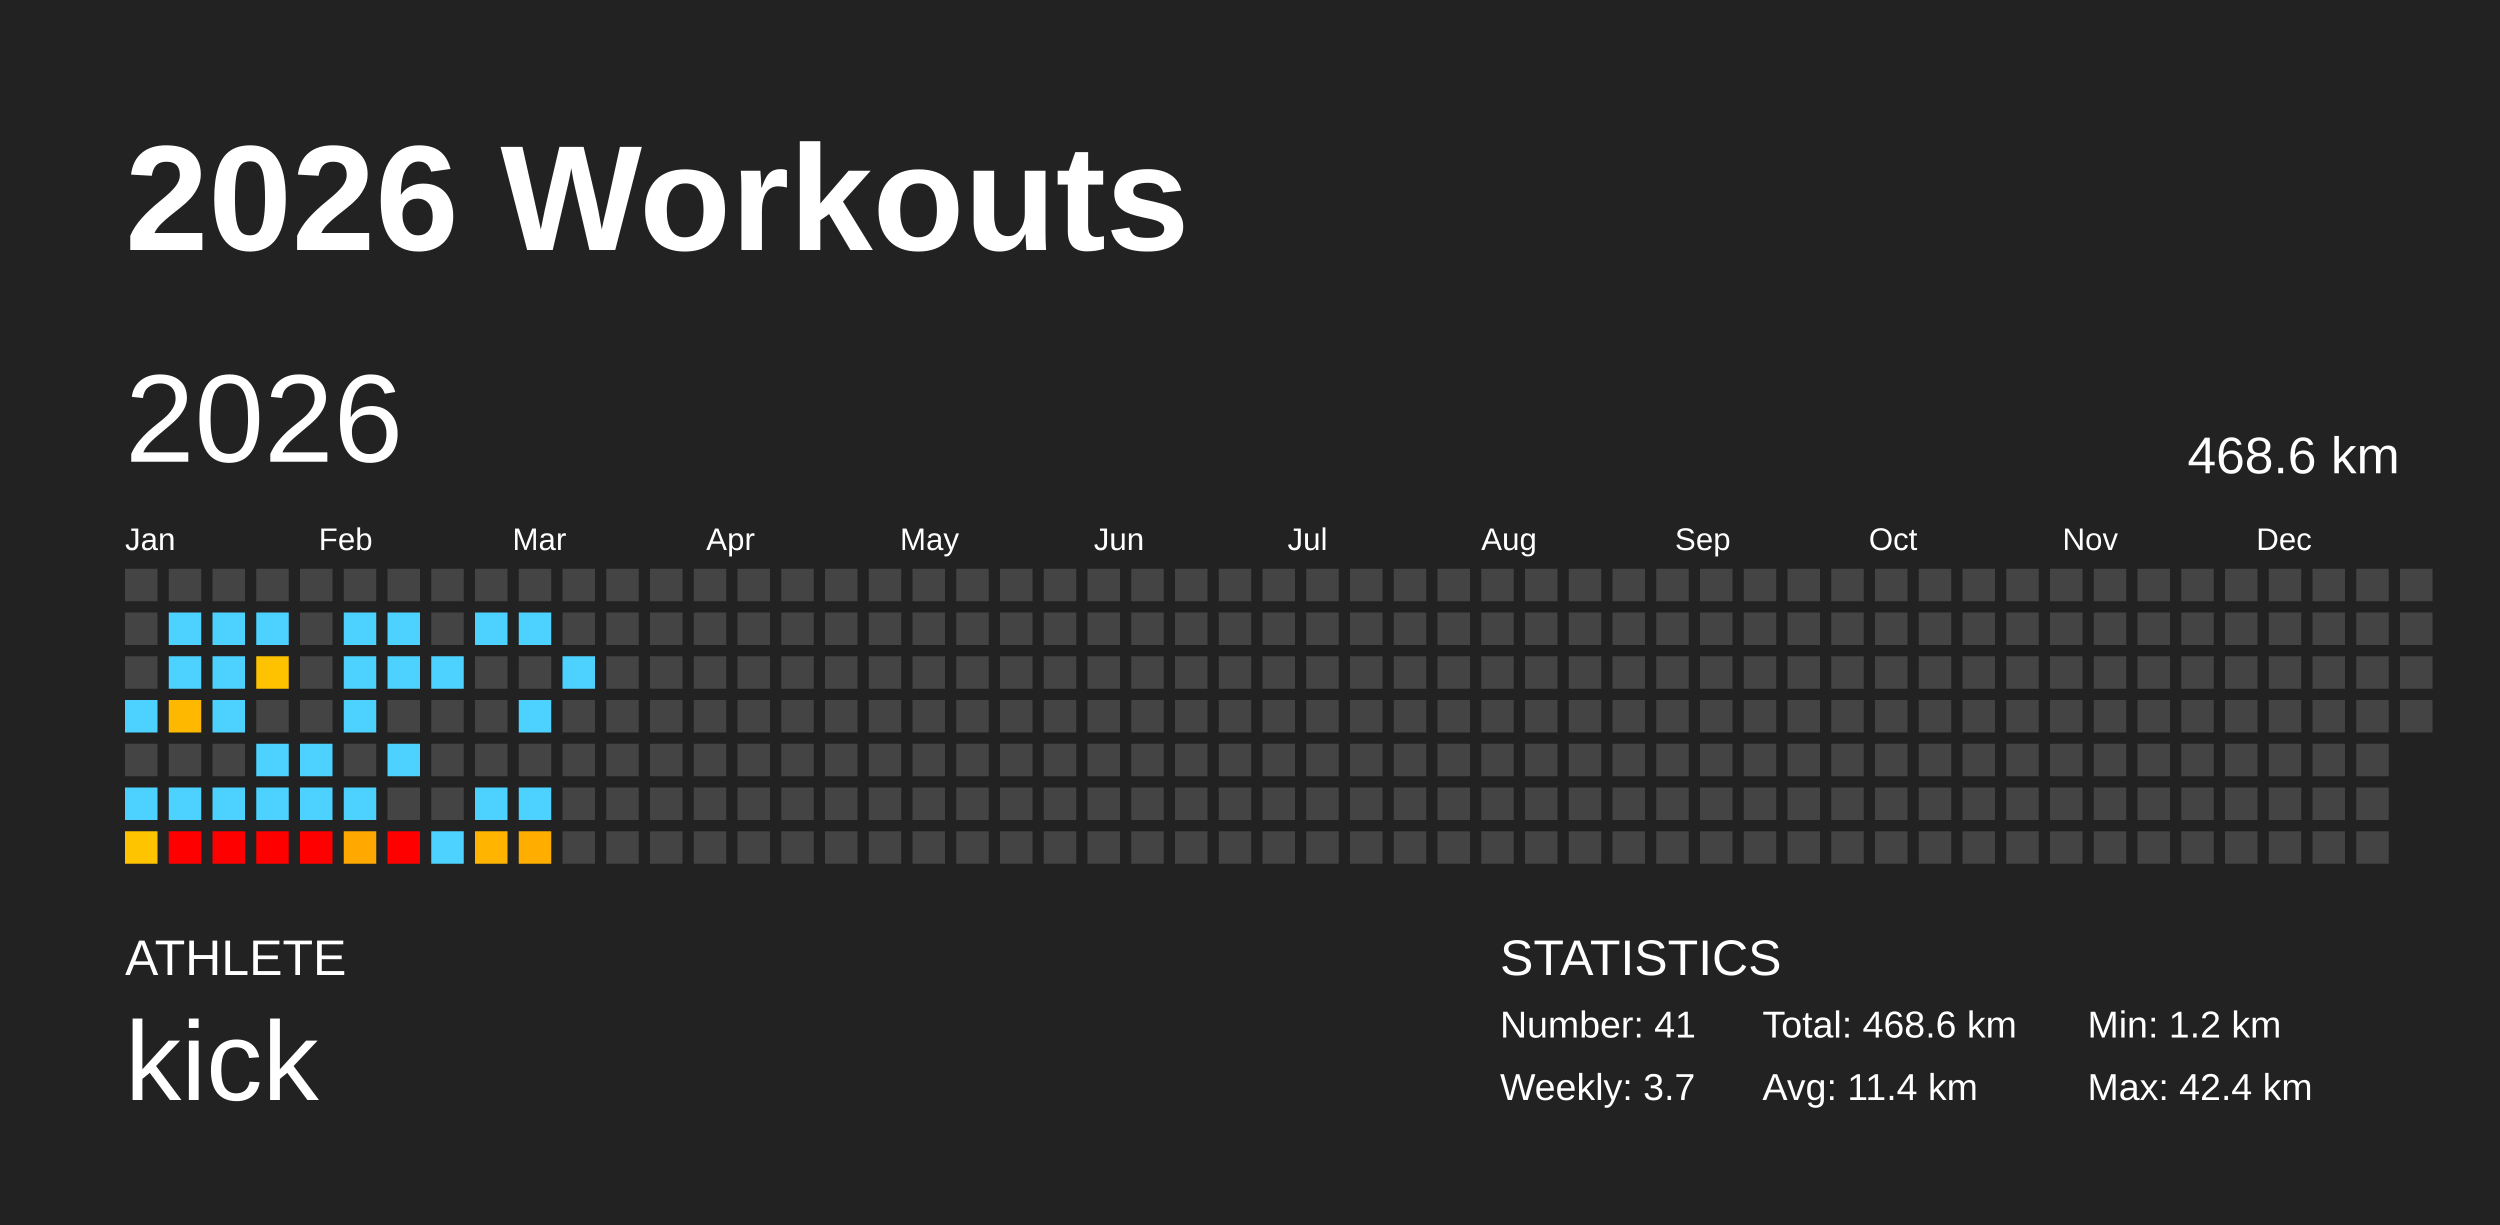
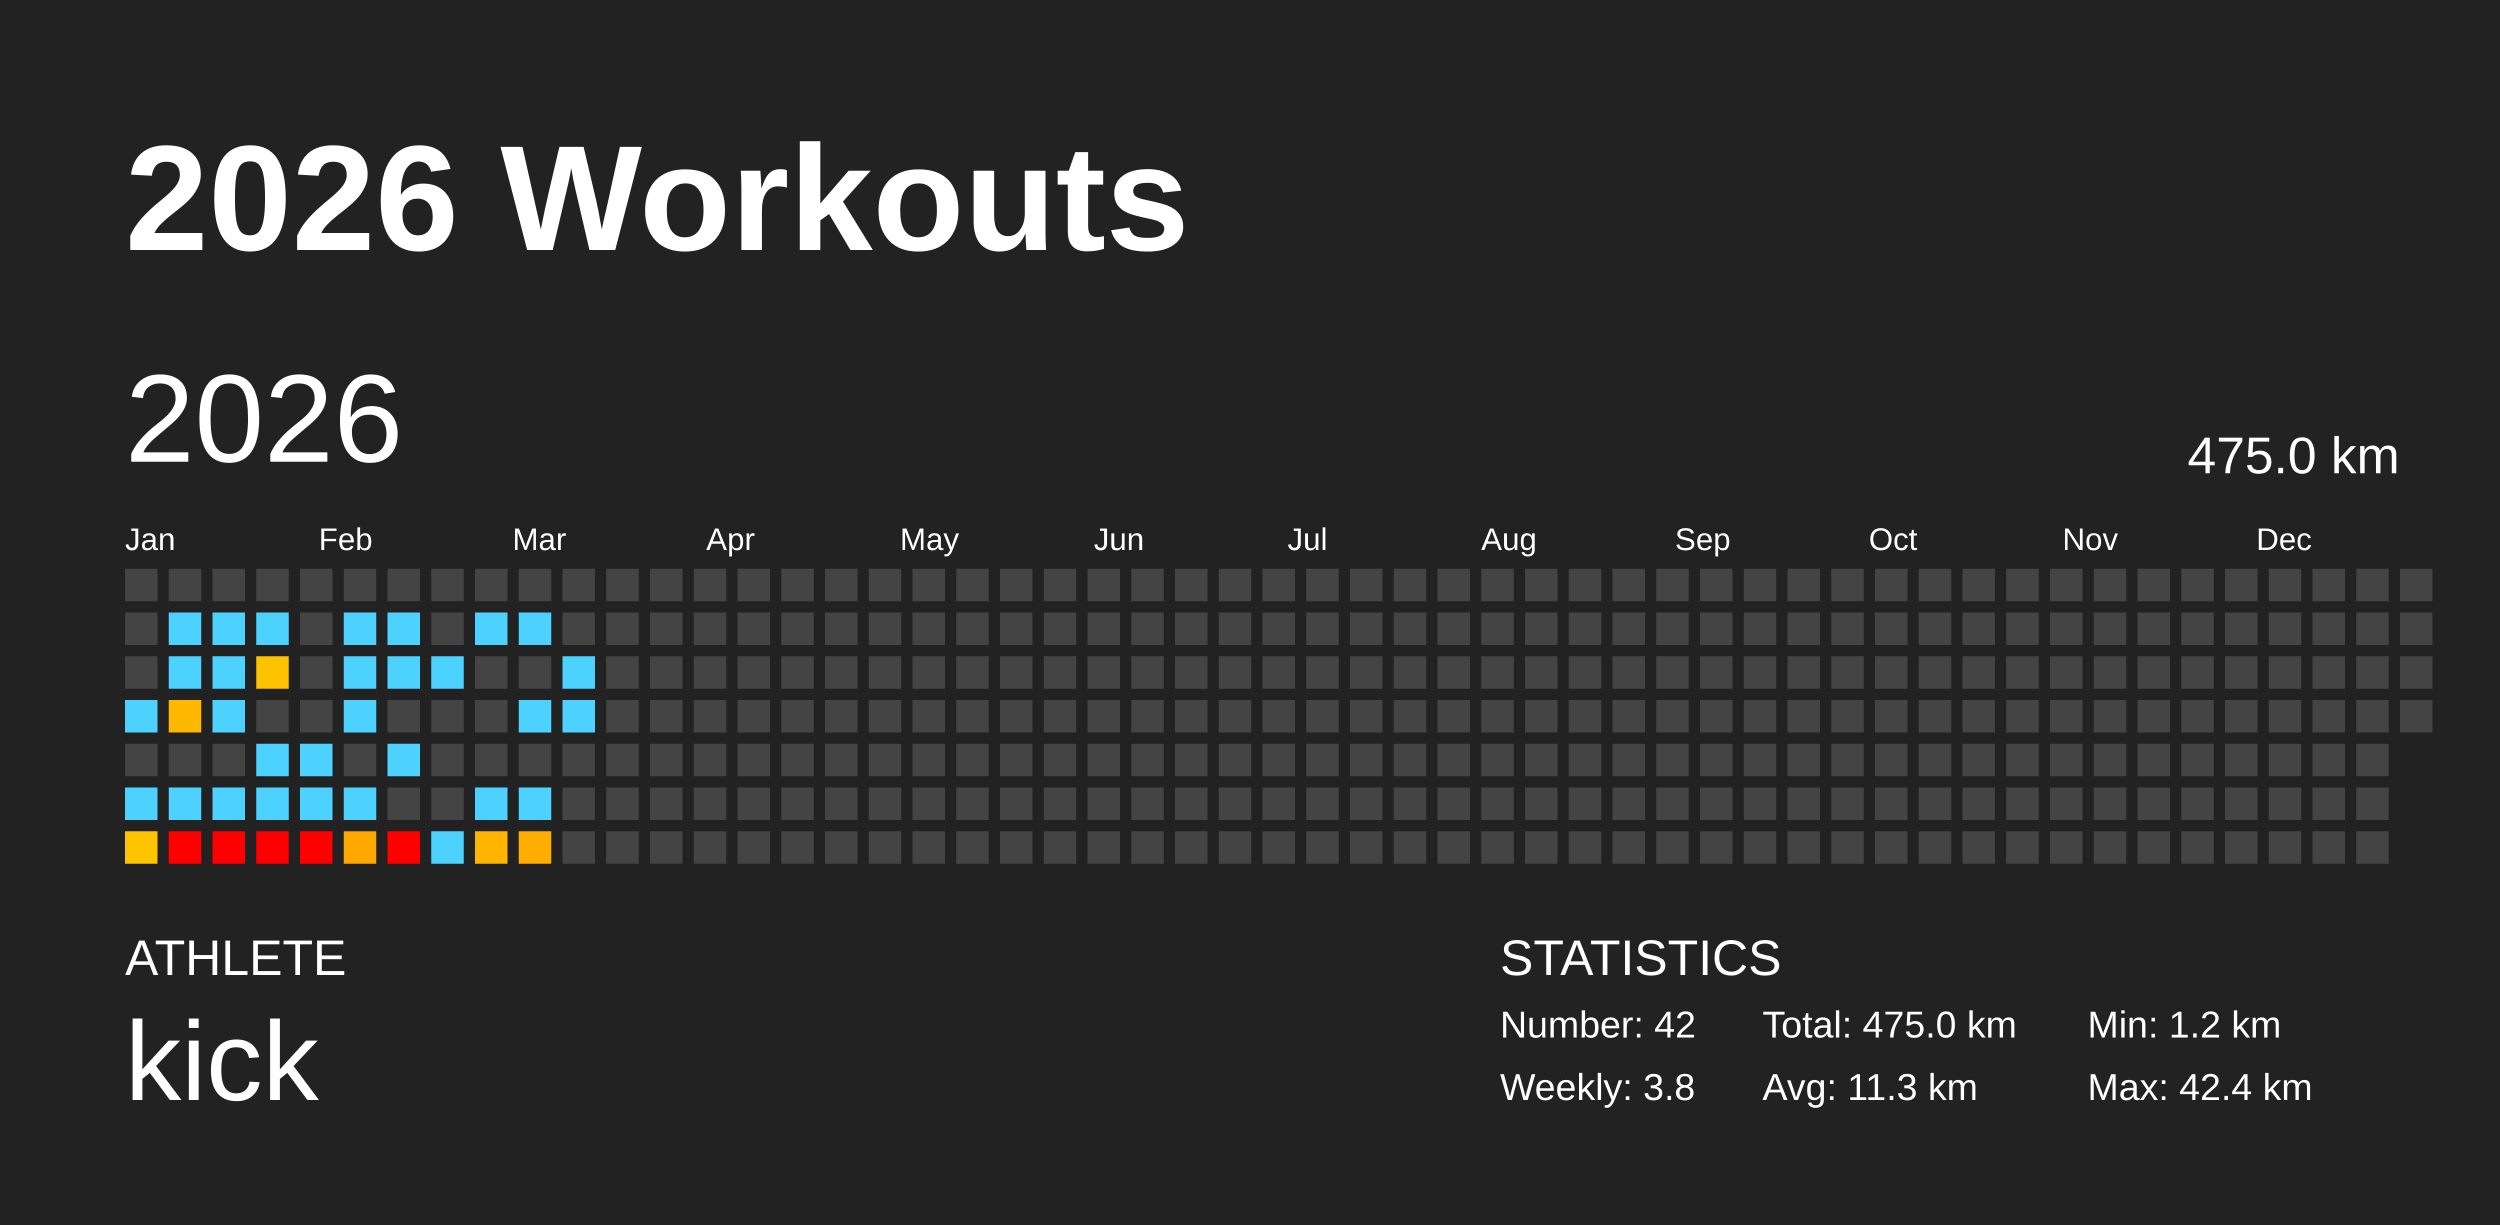
<svg xmlns="http://www.w3.org/2000/svg" baseProfile="full" height="98mm" version="1.1" viewBox="0,0,200,98" width="200mm">
  <defs />
  <rect fill="#222222" height="98" width="200" x="0" y="0" />
  <text fill="#FFFFFF" style="font-size:12px; font-family:Arial; font-weight:bold;" x="10" y="20">2026 Workouts</text>
  <text fill="#FFFFFF" style="font-size:4px; font-family:Arial" x="10" y="78">ATHLETE</text>
  <text fill="#FFFFFF" style="font-size:9px; font-family:Arial" x="10" y="88">kick</text>
  <text fill="#FFFFFF" style="font-size:4px; font-family:Arial" x="120" y="78">STATISTICS</text>
-   <text fill="#FFFFFF" style="font-size:3px; font-family:Arial" x="120" y="83">Number: 41</text>
-   <text fill="#FFFFFF" style="font-size:3px; font-family:Arial" x="120" y="88">Weekly: 3.7</text>
-   <text fill="#FFFFFF" style="font-size:3px; font-family:Arial" x="141" y="83">Total: 468.6 km</text>
-   <text fill="#FFFFFF" style="font-size:3px; font-family:Arial" x="141" y="88">Avg: 11.4 km</text>
+   <text fill="#FFFFFF" style="font-size:3px; font-family:Arial" x="120" y="83">Number: 42</text>
+   <text fill="#FFFFFF" style="font-size:3px; font-family:Arial" x="120" y="88">Weekly: 3.8</text>
+   <text fill="#FFFFFF" style="font-size:3px; font-family:Arial" x="141" y="83">Total: 475.0 km</text>
+   <text fill="#FFFFFF" style="font-size:3px; font-family:Arial" x="141" y="88">Avg: 11.3 km</text>
  <text fill="#FFFFFF" style="font-size:3px; font-family:Arial" x="167" y="83">Min: 1.2 km</text>
  <text fill="#FFFFFF" style="font-size:3px; font-family:Arial" x="167" y="88">Max: 42.4 km</text>
  <text dominant-baseline="hanging" fill="#FFFFFF" style="font-size:10.0px; font-family:Arial;" x="10" y="30">2026</text>
-   <text dominant-baseline="hanging" fill="#FFFFFF" style="font-size:4.125px; font-family:Arial;" x="175" y="35">468.6 km</text>
+   <text dominant-baseline="hanging" fill="#FFFFFF" style="font-size:4.125px; font-family:Arial;" x="175" y="35">475.0 km</text>
  <text fill="#FFFFFF" style="font-size:2.5px; font-family:Arial" x="10.0" y="44">Jan</text>
  <text fill="#FFFFFF" style="font-size:2.5px; font-family:Arial" x="25.5" y="44">Feb</text>
  <text fill="#FFFFFF" style="font-size:2.5px; font-family:Arial" x="41.0" y="44">Mar</text>
  <text fill="#FFFFFF" style="font-size:2.5px; font-family:Arial" x="56.5" y="44">Apr</text>
  <text fill="#FFFFFF" style="font-size:2.5px; font-family:Arial" x="72.0" y="44">May</text>
  <text fill="#FFFFFF" style="font-size:2.5px; font-family:Arial" x="87.5" y="44">Jun</text>
  <text fill="#FFFFFF" style="font-size:2.5px; font-family:Arial" x="103.0" y="44">Jul</text>
  <text fill="#FFFFFF" style="font-size:2.5px; font-family:Arial" x="118.5" y="44">Aug</text>
  <text fill="#FFFFFF" style="font-size:2.5px; font-family:Arial" x="134.0" y="44">Sep</text>
  <text fill="#FFFFFF" style="font-size:2.5px; font-family:Arial" x="149.5" y="44">Oct</text>
  <text fill="#FFFFFF" style="font-size:2.5px; font-family:Arial" x="165.0" y="44">Nov</text>
  <text fill="#FFFFFF" style="font-size:2.5px; font-family:Arial" x="180.5" y="44">Dec</text>
  <rect fill="#444444" height="2.6" width="2.6" x="10.0" y="45.5" />
  <rect fill="#444444" height="2.6" width="2.6" x="10.0" y="49.0" />
  <rect fill="#444444" height="2.6" width="2.6" x="10.0" y="52.5" />
  <rect fill="#4dd2ff" height="2.6" width="2.6" x="10.0" y="56.0" />
  <rect fill="#444444" height="2.6" width="2.6" x="10.0" y="59.5" />
  <rect fill="#4dd2ff" height="2.6" width="2.6" x="10.0" y="63.0" />
  <rect fill="#ffc400" height="2.6" width="2.6" x="10.0" y="66.5" />
  <rect fill="#444444" height="2.6" width="2.6" x="13.5" y="45.5" />
  <rect fill="#4dd2ff" height="2.6" width="2.6" x="13.5" y="49.0" />
  <rect fill="#4dd2ff" height="2.6" width="2.6" x="13.5" y="52.5" />
  <rect fill="#ffb800" height="2.6" width="2.6" x="13.5" y="56.0" />
  <rect fill="#444444" height="2.6" width="2.6" x="13.5" y="59.5" />
  <rect fill="#4dd2ff" height="2.6" width="2.6" x="13.5" y="63.0" />
  <rect fill="red" height="2.6" width="2.6" x="13.5" y="66.5" />
  <rect fill="#444444" height="2.6" width="2.6" x="17.0" y="45.5" />
  <rect fill="#4dd2ff" height="2.6" width="2.6" x="17.0" y="49.0" />
  <rect fill="#4dd2ff" height="2.6" width="2.6" x="17.0" y="52.5" />
  <rect fill="#4dd2ff" height="2.6" width="2.6" x="17.0" y="56.0" />
  <rect fill="#444444" height="2.6" width="2.6" x="17.0" y="59.5" />
  <rect fill="#4dd2ff" height="2.6" width="2.6" x="17.0" y="63.0" />
  <rect fill="red" height="2.6" width="2.6" x="17.0" y="66.5" />
  <rect fill="#444444" height="2.6" width="2.6" x="20.5" y="45.5" />
  <rect fill="#4dd2ff" height="2.6" width="2.6" x="20.5" y="49.0" />
  <rect fill="#ffc200" height="2.6" width="2.6" x="20.5" y="52.5" />
  <rect fill="#444444" height="2.6" width="2.6" x="20.5" y="56.0" />
  <rect fill="#4dd2ff" height="2.6" width="2.6" x="20.5" y="59.5" />
  <rect fill="#4dd2ff" height="2.6" width="2.6" x="20.5" y="63.0" />
  <rect fill="red" height="2.6" width="2.6" x="20.5" y="66.5" />
  <rect fill="#444444" height="2.6" width="2.6" x="24.0" y="45.5" />
  <rect fill="#444444" height="2.6" width="2.6" x="24.0" y="49.0" />
  <rect fill="#444444" height="2.6" width="2.6" x="24.0" y="52.5" />
  <rect fill="#444444" height="2.6" width="2.6" x="24.0" y="56.0" />
  <rect fill="#4dd2ff" height="2.6" width="2.6" x="24.0" y="59.5" />
  <rect fill="#4dd2ff" height="2.6" width="2.6" x="24.0" y="63.0" />
  <rect fill="red" height="2.6" width="2.6" x="24.0" y="66.5" />
  <rect fill="#444444" height="2.6" width="2.6" x="27.5" y="45.5" />
  <rect fill="#4dd2ff" height="2.6" width="2.6" x="27.5" y="49.0" />
  <rect fill="#4dd2ff" height="2.6" width="2.6" x="27.5" y="52.5" />
  <rect fill="#4dd2ff" height="2.6" width="2.6" x="27.5" y="56.0" />
  <rect fill="#444444" height="2.6" width="2.6" x="27.5" y="59.5" />
  <rect fill="#4dd2ff" height="2.6" width="2.6" x="27.5" y="63.0" />
  <rect fill="#ffa800" height="2.6" width="2.6" x="27.5" y="66.5" />
  <rect fill="#444444" height="2.6" width="2.6" x="31.0" y="45.5" />
  <rect fill="#4dd2ff" height="2.6" width="2.6" x="31.0" y="49.0" />
  <rect fill="#4dd2ff" height="2.6" width="2.6" x="31.0" y="52.5" />
  <rect fill="#444444" height="2.6" width="2.6" x="31.0" y="56.0" />
  <rect fill="#4dd2ff" height="2.6" width="2.6" x="31.0" y="59.5" />
  <rect fill="#444444" height="2.6" width="2.6" x="31.0" y="63.0" />
  <rect fill="red" height="2.6" width="2.6" x="31.0" y="66.5" />
  <rect fill="#444444" height="2.6" width="2.6" x="34.5" y="45.5" />
  <rect fill="#444444" height="2.6" width="2.6" x="34.5" y="49.0" />
  <rect fill="#4dd2ff" height="2.6" width="2.6" x="34.5" y="52.5" />
  <rect fill="#444444" height="2.6" width="2.6" x="34.5" y="56.0" />
  <rect fill="#444444" height="2.6" width="2.6" x="34.5" y="59.5" />
  <rect fill="#444444" height="2.6" width="2.6" x="34.5" y="63.0" />
  <rect fill="#4dd2ff" height="2.6" width="2.6" x="34.5" y="66.5" />
  <rect fill="#444444" height="2.6" width="2.6" x="38.0" y="45.5" />
  <rect fill="#4dd2ff" height="2.6" width="2.6" x="38.0" y="49.0" />
  <rect fill="#444444" height="2.6" width="2.6" x="38.0" y="52.5" />
  <rect fill="#444444" height="2.6" width="2.6" x="38.0" y="56.0" />
  <rect fill="#444444" height="2.6" width="2.6" x="38.0" y="59.5" />
  <rect fill="#4dd2ff" height="2.6" width="2.6" x="38.0" y="63.0" />
  <rect fill="#ffb500" height="2.6" width="2.6" x="38.0" y="66.5" />
  <rect fill="#444444" height="2.6" width="2.6" x="41.5" y="45.5" />
  <rect fill="#4dd2ff" height="2.6" width="2.6" x="41.5" y="49.0" />
  <rect fill="#444444" height="2.6" width="2.6" x="41.5" y="52.5" />
  <rect fill="#4dd2ff" height="2.6" width="2.6" x="41.5" y="56.0" />
  <rect fill="#444444" height="2.6" width="2.6" x="41.5" y="59.5" />
  <rect fill="#4dd2ff" height="2.6" width="2.6" x="41.5" y="63.0" />
  <rect fill="#ffae00" height="2.6" width="2.6" x="41.5" y="66.5" />
  <rect fill="#444444" height="2.6" width="2.6" x="45.0" y="45.5" />
  <rect fill="#444444" height="2.6" width="2.6" x="45.0" y="49.0" />
  <rect fill="#4dd2ff" height="2.6" width="2.6" x="45.0" y="52.5" />
-   <rect fill="#444444" height="2.6" width="2.6" x="45.0" y="56.0" />
+   <rect fill="#4dd2ff" height="2.6" width="2.6" x="45.0" y="56.0" />
  <rect fill="#444444" height="2.6" width="2.6" x="45.0" y="59.5" />
  <rect fill="#444444" height="2.6" width="2.6" x="45.0" y="63.0" />
  <rect fill="#444444" height="2.6" width="2.6" x="45.0" y="66.5" />
  <rect fill="#444444" height="2.6" width="2.6" x="48.5" y="45.5" />
  <rect fill="#444444" height="2.6" width="2.6" x="48.5" y="49.0" />
  <rect fill="#444444" height="2.6" width="2.6" x="48.5" y="52.5" />
  <rect fill="#444444" height="2.6" width="2.6" x="48.5" y="56.0" />
  <rect fill="#444444" height="2.6" width="2.6" x="48.5" y="59.5" />
  <rect fill="#444444" height="2.6" width="2.6" x="48.5" y="63.0" />
  <rect fill="#444444" height="2.6" width="2.6" x="48.5" y="66.5" />
  <rect fill="#444444" height="2.6" width="2.6" x="52.0" y="45.5" />
  <rect fill="#444444" height="2.6" width="2.6" x="52.0" y="49.0" />
  <rect fill="#444444" height="2.6" width="2.6" x="52.0" y="52.5" />
  <rect fill="#444444" height="2.6" width="2.6" x="52.0" y="56.0" />
  <rect fill="#444444" height="2.6" width="2.6" x="52.0" y="59.5" />
  <rect fill="#444444" height="2.6" width="2.6" x="52.0" y="63.0" />
  <rect fill="#444444" height="2.6" width="2.6" x="52.0" y="66.5" />
  <rect fill="#444444" height="2.6" width="2.6" x="55.5" y="45.5" />
  <rect fill="#444444" height="2.6" width="2.6" x="55.5" y="49.0" />
  <rect fill="#444444" height="2.6" width="2.6" x="55.5" y="52.5" />
  <rect fill="#444444" height="2.6" width="2.6" x="55.5" y="56.0" />
  <rect fill="#444444" height="2.6" width="2.6" x="55.5" y="59.5" />
  <rect fill="#444444" height="2.6" width="2.6" x="55.5" y="63.0" />
  <rect fill="#444444" height="2.6" width="2.6" x="55.5" y="66.5" />
  <rect fill="#444444" height="2.6" width="2.6" x="59.0" y="45.5" />
  <rect fill="#444444" height="2.6" width="2.6" x="59.0" y="49.0" />
  <rect fill="#444444" height="2.6" width="2.6" x="59.0" y="52.5" />
  <rect fill="#444444" height="2.6" width="2.6" x="59.0" y="56.0" />
  <rect fill="#444444" height="2.6" width="2.6" x="59.0" y="59.5" />
  <rect fill="#444444" height="2.6" width="2.6" x="59.0" y="63.0" />
  <rect fill="#444444" height="2.6" width="2.6" x="59.0" y="66.5" />
  <rect fill="#444444" height="2.6" width="2.6" x="62.5" y="45.5" />
  <rect fill="#444444" height="2.6" width="2.6" x="62.5" y="49.0" />
  <rect fill="#444444" height="2.6" width="2.6" x="62.5" y="52.5" />
  <rect fill="#444444" height="2.6" width="2.6" x="62.5" y="56.0" />
  <rect fill="#444444" height="2.6" width="2.6" x="62.5" y="59.5" />
  <rect fill="#444444" height="2.6" width="2.6" x="62.5" y="63.0" />
  <rect fill="#444444" height="2.6" width="2.6" x="62.5" y="66.5" />
  <rect fill="#444444" height="2.6" width="2.6" x="66.0" y="45.5" />
  <rect fill="#444444" height="2.6" width="2.6" x="66.0" y="49.0" />
  <rect fill="#444444" height="2.6" width="2.6" x="66.0" y="52.5" />
  <rect fill="#444444" height="2.6" width="2.6" x="66.0" y="56.0" />
  <rect fill="#444444" height="2.6" width="2.6" x="66.0" y="59.5" />
  <rect fill="#444444" height="2.6" width="2.6" x="66.0" y="63.0" />
  <rect fill="#444444" height="2.6" width="2.6" x="66.0" y="66.5" />
  <rect fill="#444444" height="2.6" width="2.6" x="69.5" y="45.5" />
  <rect fill="#444444" height="2.6" width="2.6" x="69.5" y="49.0" />
  <rect fill="#444444" height="2.6" width="2.6" x="69.5" y="52.5" />
  <rect fill="#444444" height="2.6" width="2.6" x="69.5" y="56.0" />
  <rect fill="#444444" height="2.6" width="2.6" x="69.5" y="59.5" />
  <rect fill="#444444" height="2.6" width="2.6" x="69.5" y="63.0" />
  <rect fill="#444444" height="2.6" width="2.6" x="69.5" y="66.5" />
  <rect fill="#444444" height="2.6" width="2.6" x="73.0" y="45.5" />
  <rect fill="#444444" height="2.6" width="2.6" x="73.0" y="49.0" />
  <rect fill="#444444" height="2.6" width="2.6" x="73.0" y="52.5" />
  <rect fill="#444444" height="2.6" width="2.6" x="73.0" y="56.0" />
  <rect fill="#444444" height="2.6" width="2.6" x="73.0" y="59.5" />
  <rect fill="#444444" height="2.6" width="2.6" x="73.0" y="63.0" />
  <rect fill="#444444" height="2.6" width="2.6" x="73.0" y="66.5" />
  <rect fill="#444444" height="2.6" width="2.6" x="76.5" y="45.5" />
  <rect fill="#444444" height="2.6" width="2.6" x="76.5" y="49.0" />
  <rect fill="#444444" height="2.6" width="2.6" x="76.5" y="52.5" />
  <rect fill="#444444" height="2.6" width="2.6" x="76.5" y="56.0" />
  <rect fill="#444444" height="2.6" width="2.6" x="76.5" y="59.5" />
  <rect fill="#444444" height="2.6" width="2.6" x="76.5" y="63.0" />
  <rect fill="#444444" height="2.6" width="2.6" x="76.5" y="66.5" />
  <rect fill="#444444" height="2.6" width="2.6" x="80.0" y="45.5" />
  <rect fill="#444444" height="2.6" width="2.6" x="80.0" y="49.0" />
  <rect fill="#444444" height="2.6" width="2.6" x="80.0" y="52.5" />
  <rect fill="#444444" height="2.6" width="2.6" x="80.0" y="56.0" />
  <rect fill="#444444" height="2.6" width="2.6" x="80.0" y="59.5" />
  <rect fill="#444444" height="2.6" width="2.6" x="80.0" y="63.0" />
  <rect fill="#444444" height="2.6" width="2.6" x="80.0" y="66.5" />
  <rect fill="#444444" height="2.6" width="2.6" x="83.5" y="45.5" />
  <rect fill="#444444" height="2.6" width="2.6" x="83.5" y="49.0" />
  <rect fill="#444444" height="2.6" width="2.6" x="83.5" y="52.5" />
  <rect fill="#444444" height="2.6" width="2.6" x="83.5" y="56.0" />
  <rect fill="#444444" height="2.6" width="2.6" x="83.5" y="59.5" />
  <rect fill="#444444" height="2.6" width="2.6" x="83.5" y="63.0" />
  <rect fill="#444444" height="2.6" width="2.6" x="83.5" y="66.5" />
  <rect fill="#444444" height="2.6" width="2.6" x="87.0" y="45.5" />
  <rect fill="#444444" height="2.6" width="2.6" x="87.0" y="49.0" />
  <rect fill="#444444" height="2.6" width="2.6" x="87.0" y="52.5" />
  <rect fill="#444444" height="2.6" width="2.6" x="87.0" y="56.0" />
  <rect fill="#444444" height="2.6" width="2.6" x="87.0" y="59.5" />
  <rect fill="#444444" height="2.6" width="2.6" x="87.0" y="63.0" />
  <rect fill="#444444" height="2.6" width="2.6" x="87.0" y="66.5" />
  <rect fill="#444444" height="2.6" width="2.6" x="90.5" y="45.5" />
  <rect fill="#444444" height="2.6" width="2.6" x="90.5" y="49.0" />
  <rect fill="#444444" height="2.6" width="2.6" x="90.5" y="52.5" />
  <rect fill="#444444" height="2.6" width="2.6" x="90.5" y="56.0" />
  <rect fill="#444444" height="2.6" width="2.6" x="90.5" y="59.5" />
  <rect fill="#444444" height="2.6" width="2.6" x="90.5" y="63.0" />
  <rect fill="#444444" height="2.6" width="2.6" x="90.5" y="66.5" />
  <rect fill="#444444" height="2.6" width="2.6" x="94.0" y="45.5" />
  <rect fill="#444444" height="2.6" width="2.6" x="94.0" y="49.0" />
  <rect fill="#444444" height="2.6" width="2.6" x="94.0" y="52.5" />
  <rect fill="#444444" height="2.6" width="2.6" x="94.0" y="56.0" />
  <rect fill="#444444" height="2.6" width="2.6" x="94.0" y="59.5" />
  <rect fill="#444444" height="2.6" width="2.6" x="94.0" y="63.0" />
  <rect fill="#444444" height="2.6" width="2.6" x="94.0" y="66.5" />
  <rect fill="#444444" height="2.6" width="2.6" x="97.5" y="45.5" />
  <rect fill="#444444" height="2.6" width="2.6" x="97.5" y="49.0" />
  <rect fill="#444444" height="2.6" width="2.6" x="97.5" y="52.5" />
  <rect fill="#444444" height="2.6" width="2.6" x="97.5" y="56.0" />
  <rect fill="#444444" height="2.6" width="2.6" x="97.5" y="59.5" />
  <rect fill="#444444" height="2.6" width="2.6" x="97.5" y="63.0" />
  <rect fill="#444444" height="2.6" width="2.6" x="97.5" y="66.5" />
  <rect fill="#444444" height="2.6" width="2.6" x="101.0" y="45.5" />
  <rect fill="#444444" height="2.6" width="2.6" x="101.0" y="49.0" />
  <rect fill="#444444" height="2.6" width="2.6" x="101.0" y="52.5" />
  <rect fill="#444444" height="2.6" width="2.6" x="101.0" y="56.0" />
  <rect fill="#444444" height="2.6" width="2.6" x="101.0" y="59.5" />
  <rect fill="#444444" height="2.6" width="2.6" x="101.0" y="63.0" />
  <rect fill="#444444" height="2.6" width="2.6" x="101.0" y="66.5" />
  <rect fill="#444444" height="2.6" width="2.6" x="104.5" y="45.5" />
  <rect fill="#444444" height="2.6" width="2.6" x="104.5" y="49.0" />
  <rect fill="#444444" height="2.6" width="2.6" x="104.5" y="52.5" />
  <rect fill="#444444" height="2.6" width="2.6" x="104.5" y="56.0" />
  <rect fill="#444444" height="2.6" width="2.6" x="104.5" y="59.5" />
  <rect fill="#444444" height="2.6" width="2.6" x="104.5" y="63.0" />
  <rect fill="#444444" height="2.6" width="2.6" x="104.5" y="66.5" />
  <rect fill="#444444" height="2.6" width="2.6" x="108.0" y="45.5" />
  <rect fill="#444444" height="2.6" width="2.6" x="108.0" y="49.0" />
  <rect fill="#444444" height="2.6" width="2.6" x="108.0" y="52.5" />
  <rect fill="#444444" height="2.6" width="2.6" x="108.0" y="56.0" />
  <rect fill="#444444" height="2.6" width="2.6" x="108.0" y="59.5" />
  <rect fill="#444444" height="2.6" width="2.6" x="108.0" y="63.0" />
  <rect fill="#444444" height="2.6" width="2.6" x="108.0" y="66.5" />
  <rect fill="#444444" height="2.6" width="2.6" x="111.5" y="45.5" />
  <rect fill="#444444" height="2.6" width="2.6" x="111.5" y="49.0" />
  <rect fill="#444444" height="2.6" width="2.6" x="111.5" y="52.5" />
  <rect fill="#444444" height="2.6" width="2.6" x="111.5" y="56.0" />
  <rect fill="#444444" height="2.6" width="2.6" x="111.5" y="59.5" />
  <rect fill="#444444" height="2.6" width="2.6" x="111.5" y="63.0" />
  <rect fill="#444444" height="2.6" width="2.6" x="111.5" y="66.5" />
  <rect fill="#444444" height="2.6" width="2.6" x="115.0" y="45.5" />
  <rect fill="#444444" height="2.6" width="2.6" x="115.0" y="49.0" />
  <rect fill="#444444" height="2.6" width="2.6" x="115.0" y="52.5" />
  <rect fill="#444444" height="2.6" width="2.6" x="115.0" y="56.0" />
  <rect fill="#444444" height="2.6" width="2.6" x="115.0" y="59.5" />
  <rect fill="#444444" height="2.6" width="2.6" x="115.0" y="63.0" />
  <rect fill="#444444" height="2.6" width="2.6" x="115.0" y="66.5" />
  <rect fill="#444444" height="2.6" width="2.6" x="118.5" y="45.5" />
  <rect fill="#444444" height="2.6" width="2.6" x="118.5" y="49.0" />
  <rect fill="#444444" height="2.6" width="2.6" x="118.5" y="52.5" />
  <rect fill="#444444" height="2.6" width="2.6" x="118.5" y="56.0" />
  <rect fill="#444444" height="2.6" width="2.6" x="118.5" y="59.5" />
  <rect fill="#444444" height="2.6" width="2.6" x="118.5" y="63.0" />
  <rect fill="#444444" height="2.6" width="2.6" x="118.5" y="66.5" />
  <rect fill="#444444" height="2.6" width="2.6" x="122.0" y="45.5" />
  <rect fill="#444444" height="2.6" width="2.6" x="122.0" y="49.0" />
  <rect fill="#444444" height="2.6" width="2.6" x="122.0" y="52.5" />
  <rect fill="#444444" height="2.6" width="2.6" x="122.0" y="56.0" />
  <rect fill="#444444" height="2.6" width="2.6" x="122.0" y="59.5" />
  <rect fill="#444444" height="2.6" width="2.6" x="122.0" y="63.0" />
  <rect fill="#444444" height="2.6" width="2.6" x="122.0" y="66.5" />
  <rect fill="#444444" height="2.6" width="2.6" x="125.5" y="45.5" />
  <rect fill="#444444" height="2.6" width="2.6" x="125.5" y="49.0" />
  <rect fill="#444444" height="2.6" width="2.6" x="125.5" y="52.5" />
  <rect fill="#444444" height="2.6" width="2.6" x="125.5" y="56.0" />
  <rect fill="#444444" height="2.6" width="2.6" x="125.5" y="59.5" />
  <rect fill="#444444" height="2.6" width="2.6" x="125.5" y="63.0" />
  <rect fill="#444444" height="2.6" width="2.6" x="125.5" y="66.5" />
  <rect fill="#444444" height="2.6" width="2.6" x="129.0" y="45.5" />
  <rect fill="#444444" height="2.6" width="2.6" x="129.0" y="49.0" />
  <rect fill="#444444" height="2.6" width="2.6" x="129.0" y="52.5" />
  <rect fill="#444444" height="2.6" width="2.6" x="129.0" y="56.0" />
  <rect fill="#444444" height="2.6" width="2.6" x="129.0" y="59.5" />
  <rect fill="#444444" height="2.6" width="2.6" x="129.0" y="63.0" />
  <rect fill="#444444" height="2.6" width="2.6" x="129.0" y="66.5" />
  <rect fill="#444444" height="2.6" width="2.6" x="132.5" y="45.5" />
  <rect fill="#444444" height="2.6" width="2.6" x="132.5" y="49.0" />
  <rect fill="#444444" height="2.6" width="2.6" x="132.5" y="52.5" />
  <rect fill="#444444" height="2.6" width="2.6" x="132.5" y="56.0" />
  <rect fill="#444444" height="2.6" width="2.6" x="132.5" y="59.5" />
  <rect fill="#444444" height="2.6" width="2.6" x="132.5" y="63.0" />
  <rect fill="#444444" height="2.6" width="2.6" x="132.5" y="66.5" />
  <rect fill="#444444" height="2.6" width="2.6" x="136.0" y="45.5" />
  <rect fill="#444444" height="2.6" width="2.6" x="136.0" y="49.0" />
  <rect fill="#444444" height="2.6" width="2.6" x="136.0" y="52.5" />
  <rect fill="#444444" height="2.6" width="2.6" x="136.0" y="56.0" />
  <rect fill="#444444" height="2.6" width="2.6" x="136.0" y="59.5" />
  <rect fill="#444444" height="2.6" width="2.6" x="136.0" y="63.0" />
  <rect fill="#444444" height="2.6" width="2.6" x="136.0" y="66.5" />
  <rect fill="#444444" height="2.6" width="2.6" x="139.5" y="45.5" />
  <rect fill="#444444" height="2.6" width="2.6" x="139.5" y="49.0" />
  <rect fill="#444444" height="2.6" width="2.6" x="139.5" y="52.5" />
  <rect fill="#444444" height="2.6" width="2.6" x="139.5" y="56.0" />
  <rect fill="#444444" height="2.6" width="2.6" x="139.5" y="59.5" />
  <rect fill="#444444" height="2.6" width="2.6" x="139.5" y="63.0" />
  <rect fill="#444444" height="2.6" width="2.6" x="139.5" y="66.5" />
  <rect fill="#444444" height="2.6" width="2.6" x="143.0" y="45.5" />
  <rect fill="#444444" height="2.6" width="2.6" x="143.0" y="49.0" />
  <rect fill="#444444" height="2.6" width="2.6" x="143.0" y="52.5" />
  <rect fill="#444444" height="2.6" width="2.6" x="143.0" y="56.0" />
  <rect fill="#444444" height="2.6" width="2.6" x="143.0" y="59.5" />
  <rect fill="#444444" height="2.6" width="2.6" x="143.0" y="63.0" />
  <rect fill="#444444" height="2.6" width="2.6" x="143.0" y="66.5" />
  <rect fill="#444444" height="2.6" width="2.6" x="146.5" y="45.5" />
  <rect fill="#444444" height="2.6" width="2.6" x="146.5" y="49.0" />
  <rect fill="#444444" height="2.6" width="2.6" x="146.5" y="52.5" />
  <rect fill="#444444" height="2.6" width="2.6" x="146.5" y="56.0" />
  <rect fill="#444444" height="2.6" width="2.6" x="146.5" y="59.5" />
  <rect fill="#444444" height="2.6" width="2.6" x="146.5" y="63.0" />
  <rect fill="#444444" height="2.6" width="2.6" x="146.5" y="66.5" />
  <rect fill="#444444" height="2.6" width="2.6" x="150.0" y="45.5" />
  <rect fill="#444444" height="2.6" width="2.6" x="150.0" y="49.0" />
  <rect fill="#444444" height="2.6" width="2.6" x="150.0" y="52.5" />
  <rect fill="#444444" height="2.6" width="2.6" x="150.0" y="56.0" />
  <rect fill="#444444" height="2.6" width="2.6" x="150.0" y="59.5" />
  <rect fill="#444444" height="2.6" width="2.6" x="150.0" y="63.0" />
  <rect fill="#444444" height="2.6" width="2.6" x="150.0" y="66.5" />
  <rect fill="#444444" height="2.6" width="2.6" x="153.5" y="45.5" />
  <rect fill="#444444" height="2.6" width="2.6" x="153.5" y="49.0" />
  <rect fill="#444444" height="2.6" width="2.6" x="153.5" y="52.5" />
  <rect fill="#444444" height="2.6" width="2.6" x="153.5" y="56.0" />
  <rect fill="#444444" height="2.6" width="2.6" x="153.5" y="59.5" />
  <rect fill="#444444" height="2.6" width="2.6" x="153.5" y="63.0" />
  <rect fill="#444444" height="2.6" width="2.6" x="153.5" y="66.5" />
  <rect fill="#444444" height="2.6" width="2.6" x="157.0" y="45.5" />
  <rect fill="#444444" height="2.6" width="2.6" x="157.0" y="49.0" />
  <rect fill="#444444" height="2.6" width="2.6" x="157.0" y="52.5" />
  <rect fill="#444444" height="2.6" width="2.6" x="157.0" y="56.0" />
  <rect fill="#444444" height="2.6" width="2.6" x="157.0" y="59.5" />
  <rect fill="#444444" height="2.6" width="2.6" x="157.0" y="63.0" />
  <rect fill="#444444" height="2.6" width="2.6" x="157.0" y="66.5" />
  <rect fill="#444444" height="2.6" width="2.6" x="160.5" y="45.5" />
  <rect fill="#444444" height="2.6" width="2.6" x="160.5" y="49.0" />
  <rect fill="#444444" height="2.6" width="2.6" x="160.5" y="52.5" />
  <rect fill="#444444" height="2.6" width="2.6" x="160.5" y="56.0" />
  <rect fill="#444444" height="2.6" width="2.6" x="160.5" y="59.5" />
  <rect fill="#444444" height="2.6" width="2.6" x="160.5" y="63.0" />
  <rect fill="#444444" height="2.6" width="2.6" x="160.5" y="66.5" />
  <rect fill="#444444" height="2.6" width="2.6" x="164.0" y="45.5" />
  <rect fill="#444444" height="2.6" width="2.6" x="164.0" y="49.0" />
  <rect fill="#444444" height="2.6" width="2.6" x="164.0" y="52.5" />
  <rect fill="#444444" height="2.6" width="2.6" x="164.0" y="56.0" />
  <rect fill="#444444" height="2.6" width="2.6" x="164.0" y="59.5" />
  <rect fill="#444444" height="2.6" width="2.6" x="164.0" y="63.0" />
  <rect fill="#444444" height="2.6" width="2.6" x="164.0" y="66.5" />
  <rect fill="#444444" height="2.6" width="2.6" x="167.5" y="45.5" />
  <rect fill="#444444" height="2.6" width="2.6" x="167.5" y="49.0" />
  <rect fill="#444444" height="2.6" width="2.6" x="167.5" y="52.5" />
  <rect fill="#444444" height="2.6" width="2.6" x="167.5" y="56.0" />
  <rect fill="#444444" height="2.6" width="2.6" x="167.5" y="59.5" />
  <rect fill="#444444" height="2.6" width="2.6" x="167.5" y="63.0" />
  <rect fill="#444444" height="2.6" width="2.6" x="167.5" y="66.5" />
  <rect fill="#444444" height="2.6" width="2.6" x="171.0" y="45.5" />
  <rect fill="#444444" height="2.6" width="2.6" x="171.0" y="49.0" />
  <rect fill="#444444" height="2.6" width="2.6" x="171.0" y="52.5" />
  <rect fill="#444444" height="2.6" width="2.6" x="171.0" y="56.0" />
  <rect fill="#444444" height="2.6" width="2.6" x="171.0" y="59.5" />
  <rect fill="#444444" height="2.6" width="2.6" x="171.0" y="63.0" />
  <rect fill="#444444" height="2.6" width="2.6" x="171.0" y="66.5" />
  <rect fill="#444444" height="2.6" width="2.6" x="174.5" y="45.5" />
  <rect fill="#444444" height="2.6" width="2.6" x="174.5" y="49.0" />
  <rect fill="#444444" height="2.6" width="2.6" x="174.5" y="52.5" />
  <rect fill="#444444" height="2.6" width="2.6" x="174.5" y="56.0" />
  <rect fill="#444444" height="2.6" width="2.6" x="174.5" y="59.5" />
  <rect fill="#444444" height="2.6" width="2.6" x="174.5" y="63.0" />
  <rect fill="#444444" height="2.6" width="2.6" x="174.5" y="66.5" />
  <rect fill="#444444" height="2.6" width="2.6" x="178.0" y="45.5" />
  <rect fill="#444444" height="2.6" width="2.6" x="178.0" y="49.0" />
  <rect fill="#444444" height="2.6" width="2.6" x="178.0" y="52.5" />
  <rect fill="#444444" height="2.6" width="2.6" x="178.0" y="56.0" />
  <rect fill="#444444" height="2.6" width="2.6" x="178.0" y="59.5" />
  <rect fill="#444444" height="2.6" width="2.6" x="178.0" y="63.0" />
  <rect fill="#444444" height="2.6" width="2.6" x="178.0" y="66.5" />
  <rect fill="#444444" height="2.6" width="2.6" x="181.5" y="45.5" />
  <rect fill="#444444" height="2.6" width="2.6" x="181.5" y="49.0" />
  <rect fill="#444444" height="2.6" width="2.6" x="181.5" y="52.5" />
  <rect fill="#444444" height="2.6" width="2.6" x="181.5" y="56.0" />
  <rect fill="#444444" height="2.6" width="2.6" x="181.5" y="59.5" />
  <rect fill="#444444" height="2.6" width="2.6" x="181.5" y="63.0" />
  <rect fill="#444444" height="2.6" width="2.6" x="181.5" y="66.5" />
  <rect fill="#444444" height="2.6" width="2.6" x="185.0" y="45.5" />
  <rect fill="#444444" height="2.6" width="2.6" x="185.0" y="49.0" />
  <rect fill="#444444" height="2.6" width="2.6" x="185.0" y="52.5" />
  <rect fill="#444444" height="2.6" width="2.6" x="185.0" y="56.0" />
  <rect fill="#444444" height="2.6" width="2.6" x="185.0" y="59.5" />
  <rect fill="#444444" height="2.6" width="2.6" x="185.0" y="63.0" />
  <rect fill="#444444" height="2.6" width="2.6" x="185.0" y="66.5" />
  <rect fill="#444444" height="2.6" width="2.6" x="188.5" y="45.5" />
  <rect fill="#444444" height="2.6" width="2.6" x="188.5" y="49.0" />
  <rect fill="#444444" height="2.6" width="2.6" x="188.5" y="52.5" />
  <rect fill="#444444" height="2.6" width="2.6" x="188.5" y="56.0" />
  <rect fill="#444444" height="2.6" width="2.6" x="188.5" y="59.5" />
  <rect fill="#444444" height="2.6" width="2.6" x="188.5" y="63.0" />
  <rect fill="#444444" height="2.6" width="2.6" x="188.5" y="66.5" />
  <rect fill="#444444" height="2.6" width="2.6" x="192.0" y="45.5" />
  <rect fill="#444444" height="2.6" width="2.6" x="192.0" y="49.0" />
  <rect fill="#444444" height="2.6" width="2.6" x="192.0" y="52.5" />
  <rect fill="#444444" height="2.6" width="2.6" x="192.0" y="56.0" />
</svg>
